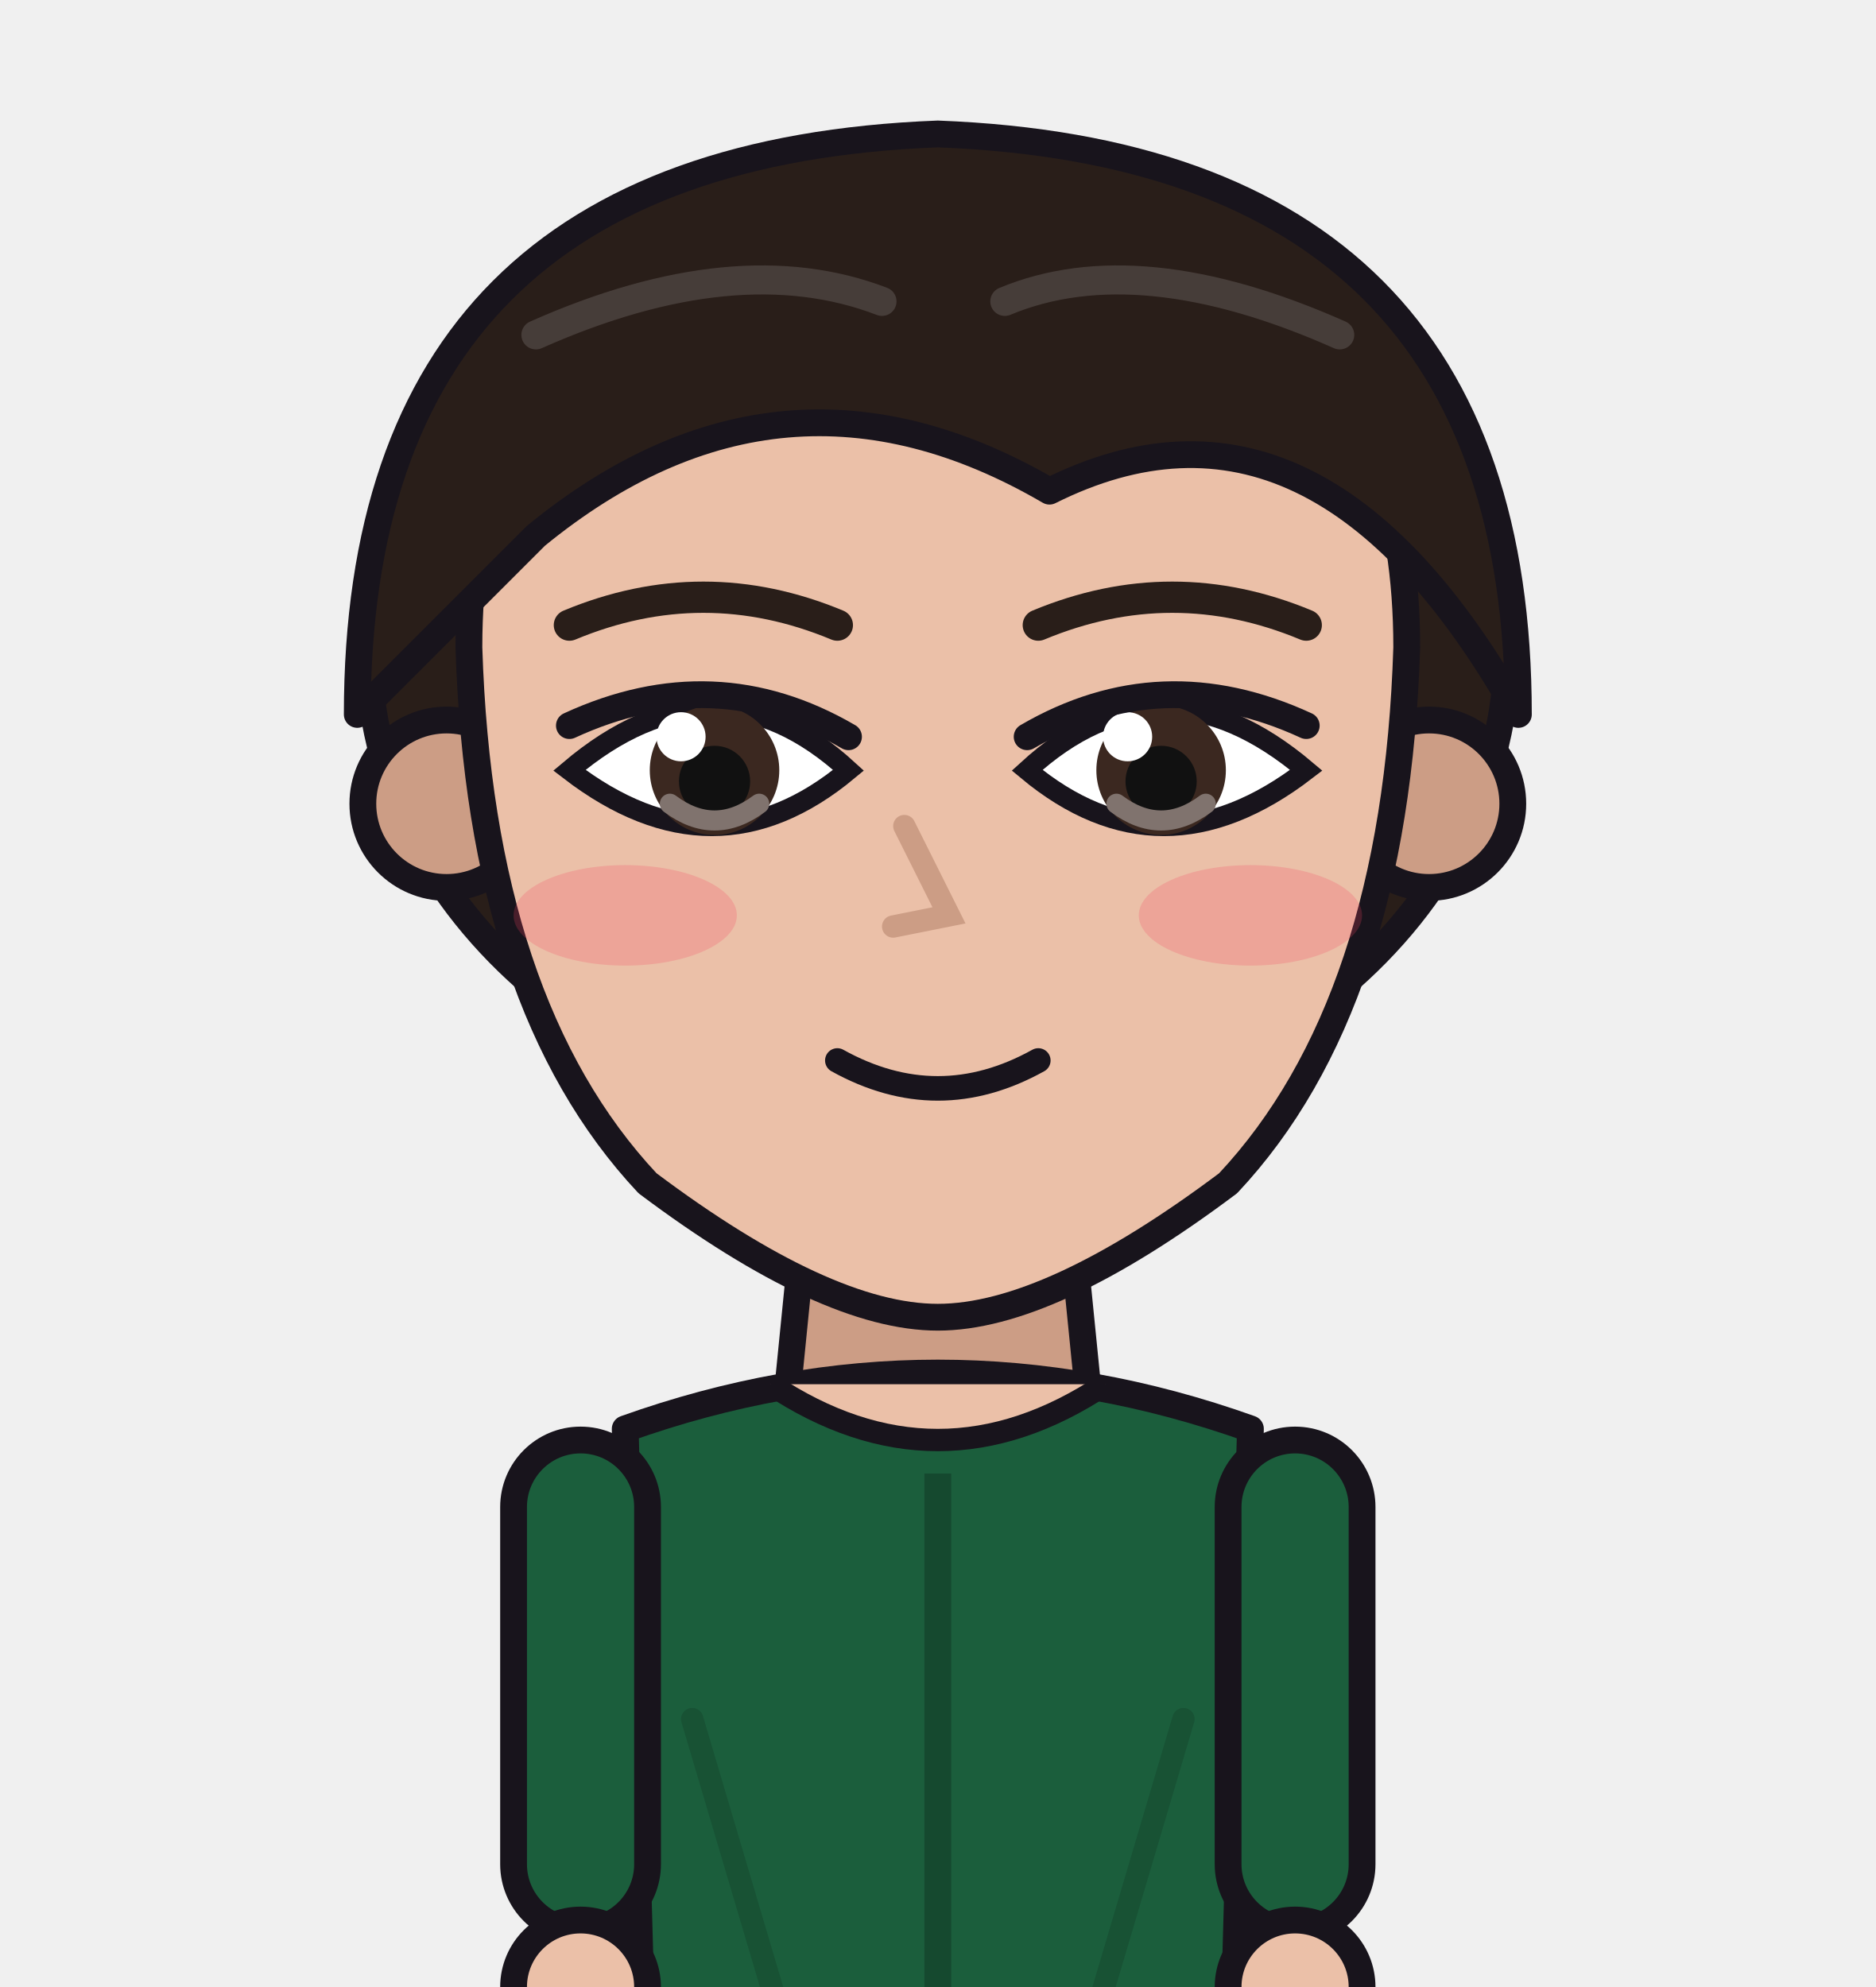
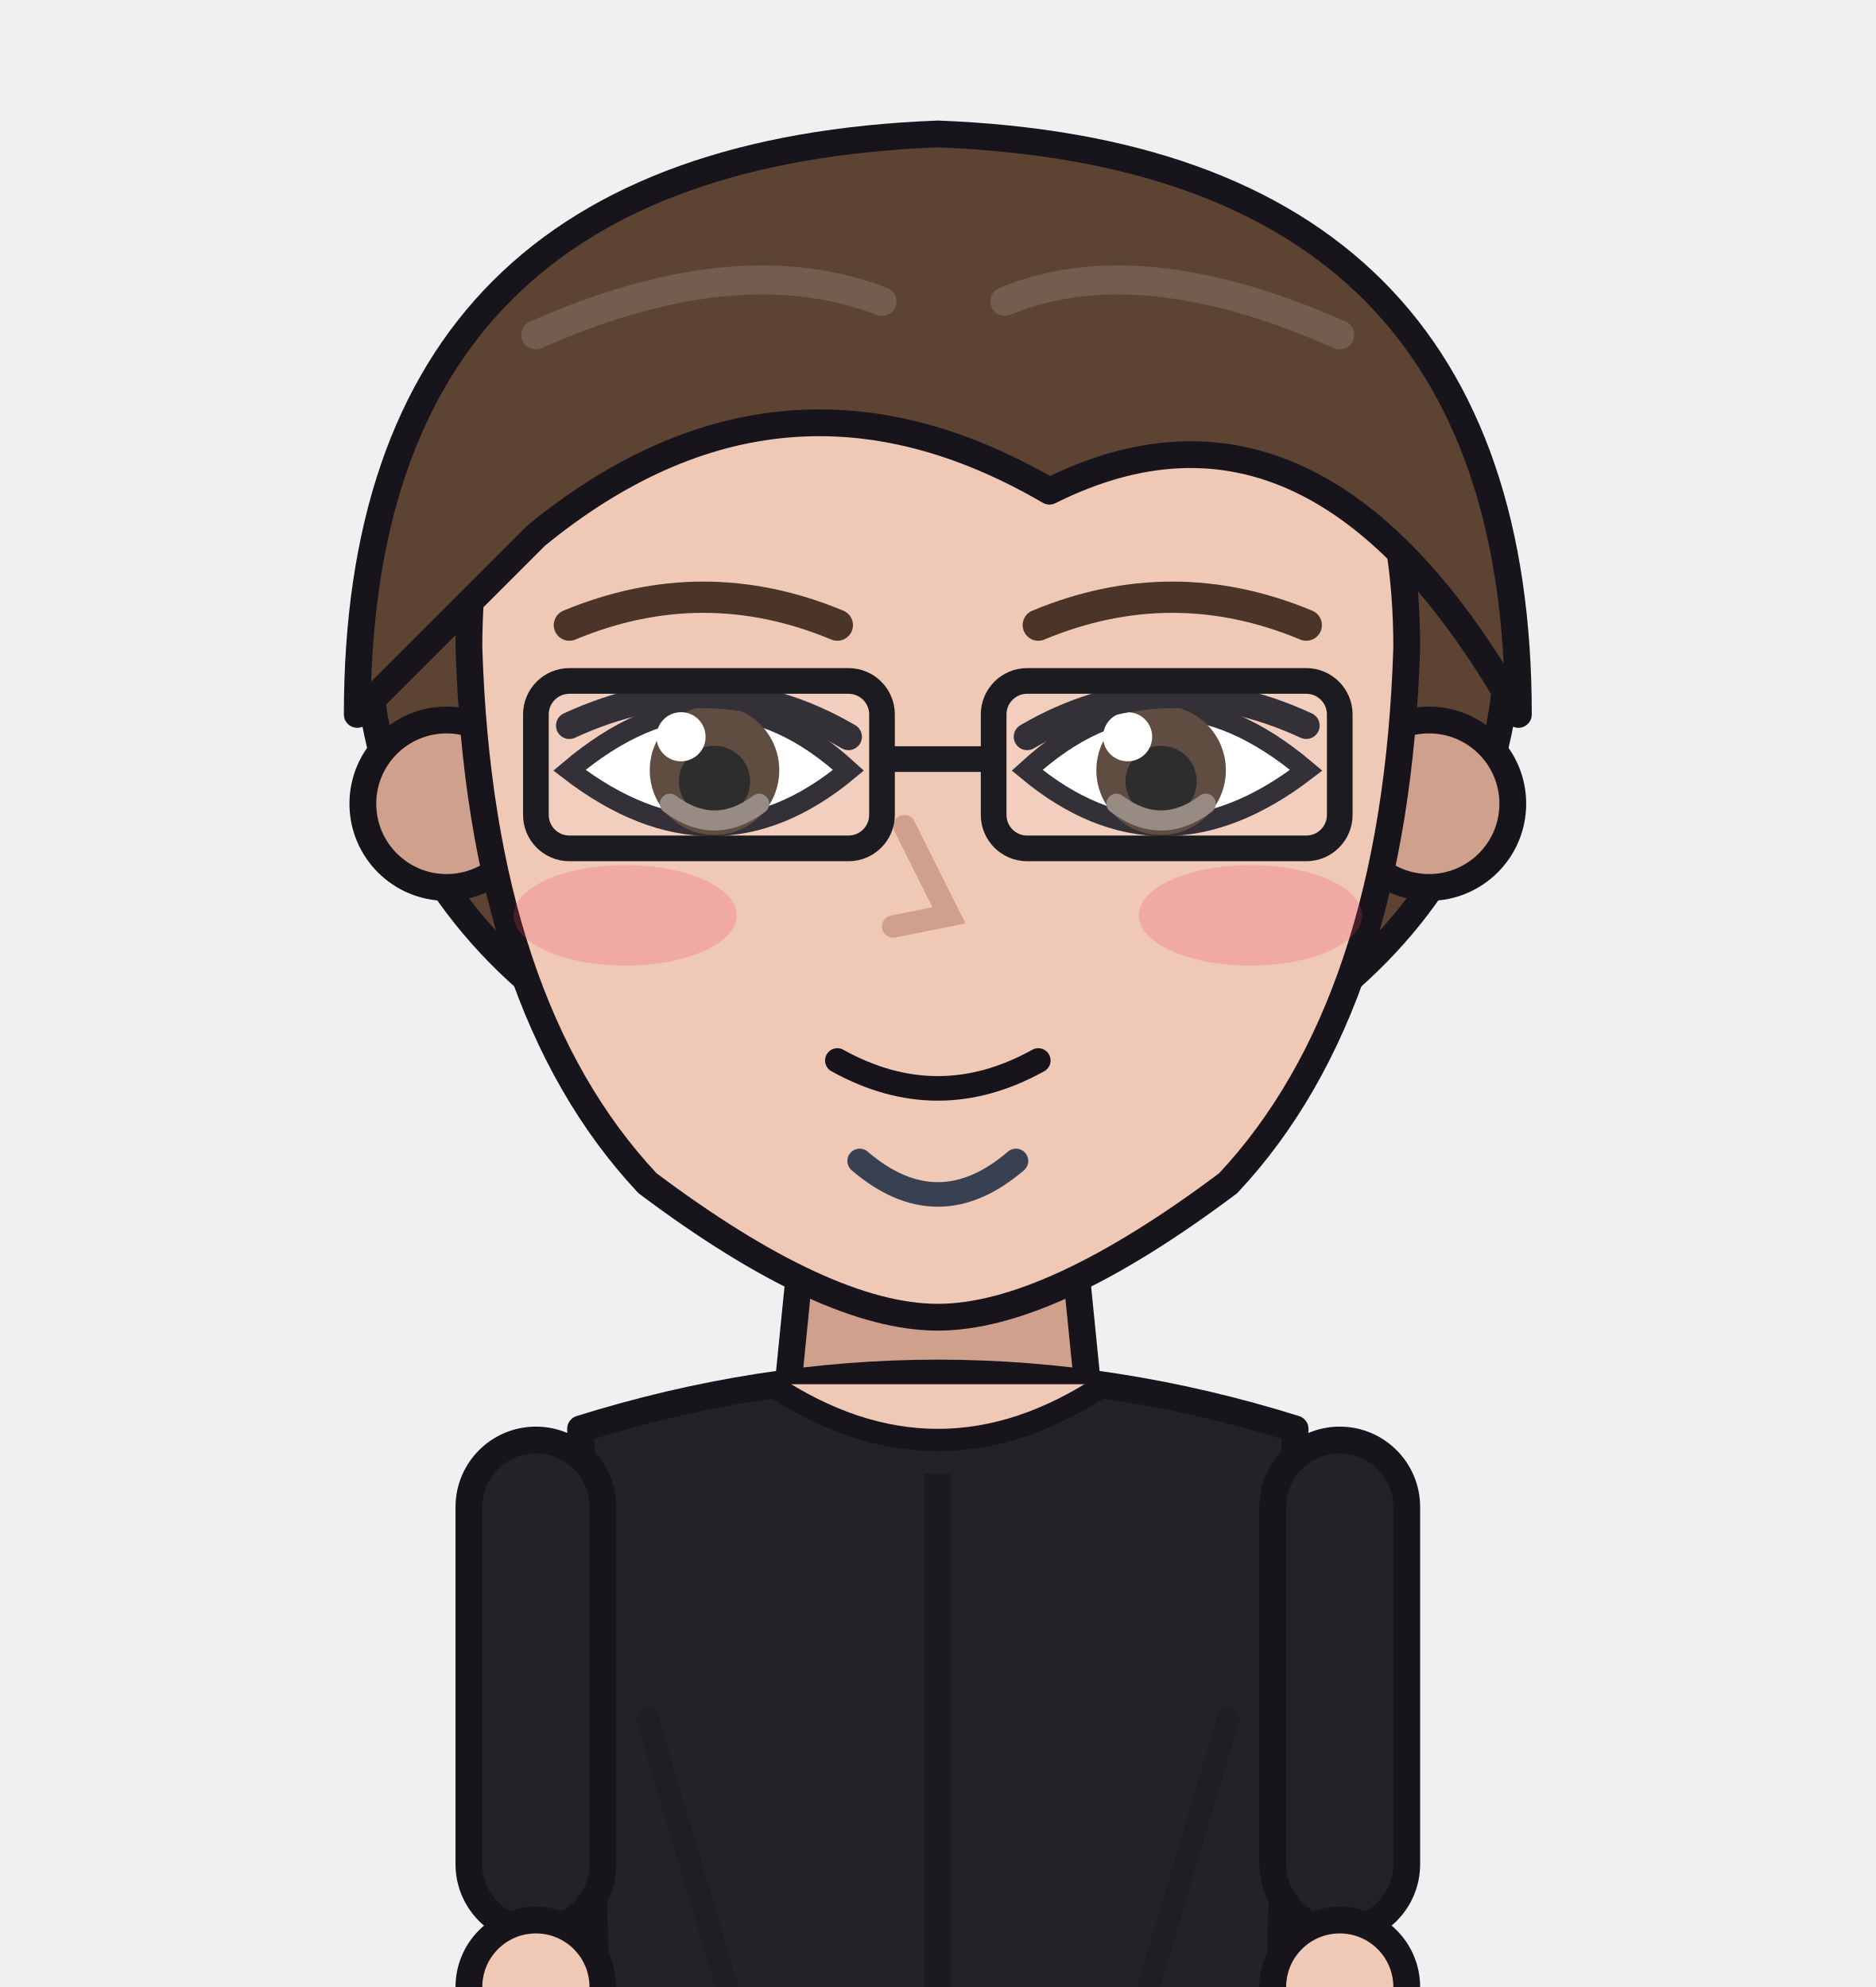
<svg xmlns="http://www.w3.org/2000/svg" viewBox="26 14 168 178" class="luiggi-rig-svg" data-char="tiago_music">
  <g class="rig-root">
    <g class="rig-hair-back">
-       <ellipse cx="110" cy="72" rx="51" ry="43" fill="#291E19" stroke="#18141C" stroke-width="2.4" />
+       <ellipse cx="110" cy="72" rx="51" ry="43" fill="#5C4332" stroke="#18141C" stroke-width="2.4" />
    </g>
    <g class="rig-legs" />
-     <path d="M98 124 L122 124 L124 144 Q110 150 96 144 Z" fill="#CC9D85" stroke="#18141C" stroke-width="2.4" />
+     <path d="M98 124 L122 124 L124 144 Q110 150 96 144 Z" fill="#CFA08C" stroke="#18141C" stroke-width="2.4" />
    <g class="rig-torso">
-       <path d="M82 142 Q110 132 138 142 L136 214 L84 214 Z" fill="#1B5E3C" stroke="#18141C" stroke-width="2.4" stroke-linejoin="round" />
-       <path d="M95 138 Q110 148 125 138" fill="#EBC0A8" stroke="#18141C" stroke-width="2" />
-       <path d="M88 168 L96 195 M132 168 L124 195" stroke="#15492f" stroke-width="2" opacity="0.6" stroke-linecap="round" />
-       <line x1="110" y1="146" x2="110" y2="213" stroke="#15492f" stroke-width="2.4" />
+       <path d="M78 142 Q110 132 142 142 L140 214 L80 214 Z" fill="#222328" stroke="#18141C" stroke-width="2.4" stroke-linejoin="round" />
+       <path d="M95 138 Q110 148 125 138" fill="#F0C8B6" stroke="#18141C" stroke-width="2" />
+       <path d="M84 168 L92 195 M136 168 L128 195" stroke="#1b1b1f" stroke-width="2" opacity="0.6" stroke-linecap="round" />
+       <line x1="110" y1="146" x2="110" y2="213" stroke="#1b1b1f" stroke-width="2.4" />
    </g>
    <g class="rig-arms">
      <g class="rig-arm-l">
-         <rect x="72" y="143" width="12" height="44" rx="6" fill="#1B5E3C" stroke="#18141C" stroke-width="2.4" />
-         <circle cx="78" cy="192" r="6" fill="#EBC0A8" stroke="#18141C" stroke-width="2.4" />
+         <rect x="68" y="143" width="12" height="44" rx="6" fill="#222328" stroke="#18141C" stroke-width="2.4" />
+         <circle cx="74" cy="192" r="6" fill="#F0C8B6" stroke="#18141C" stroke-width="2.4" />
      </g>
      <g class="rig-arm-r">
-         <rect x="136" y="143" width="12" height="44" rx="6" fill="#1B5E3C" stroke="#18141C" stroke-width="2.4" />
-         <circle cx="142" cy="192" r="6" fill="#EBC0A8" stroke="#18141C" stroke-width="2.4" />
+         <rect x="140" y="143" width="12" height="44" rx="6" fill="#222328" stroke="#18141C" stroke-width="2.4" />
+         <circle cx="146" cy="192" r="6" fill="#F0C8B6" stroke="#18141C" stroke-width="2.4" />
      </g>
    </g>
    <g class="rig-head">
-       <circle cx="66" cy="86" r="7.5" fill="#CC9D85" stroke="#18141C" stroke-width="2.4" />
-       <circle cx="154" cy="86" r="7.5" fill="#CC9D85" stroke="#18141C" stroke-width="2.4" />
-       <path d="M68 72 Q68 34 110 34 Q152 34 152 72 Q151 104 136 120 Q120 132 110 132 Q100 132 84 120 Q69 104 68 72 Z" fill="#EBC0A8" stroke="#18141C" stroke-width="2.4" stroke-linejoin="round" />
-       <path d="M107 88 L111 96 L106 97" fill="none" stroke="#CC9D85" stroke-width="2" stroke-linecap="round" />
+       <circle cx="66" cy="86" r="7.5" fill="#CFA08C" stroke="#18141C" stroke-width="2.4" />
+       <circle cx="154" cy="86" r="7.5" fill="#CFA08C" stroke="#18141C" stroke-width="2.4" />
+       <path d="M68 72 Q68 34 110 34 Q152 34 152 72 Q151 104 136 120 Q120 132 110 132 Q100 132 84 120 Q69 104 68 72 Z" fill="#F0C8B6" stroke="#18141C" stroke-width="2.4" stroke-linejoin="round" />
+       <path d="M107 88 L111 96 L106 97" fill="none" stroke="#CFA08C" stroke-width="2" stroke-linecap="round" />
      <ellipse cx="82" cy="96" rx="10" ry="4.5" fill="#F43F5E" opacity="0.22" />
      <ellipse cx="138" cy="96" rx="10" ry="4.5" fill="#F43F5E" opacity="0.22" />
+       <path d="M103 118 Q110 124 117 118" fill="none" stroke="#374151" stroke-width="2.2" stroke-linecap="round" />
      <g class="rig-eyes">
        <path d="M77 83 Q90 72 102 83 Q90 93 77 83 Z" fill="#FFFFFF" stroke="#18141C" stroke-width="1.8" />
        <path d="M118 83 Q130 72 143 83 Q130 93 118 83 Z" fill="#FFFFFF" stroke="#18141C" stroke-width="1.8" />
-         <circle cx="90" cy="83" r="5.8" fill="#3B2820" />
-         <circle cx="130" cy="83" r="5.8" fill="#3B2820" />
+         <circle cx="90" cy="83" r="5.8" fill="#4A3528" />
+         <circle cx="130" cy="83" r="5.8" fill="#4A3528" />
        <circle cx="90" cy="84" r="3.19" fill="#111" />
        <circle cx="130" cy="84" r="3.19" fill="#111" />
-         <path d="M86 86 Q90 89 94 86" fill="none" stroke="#80736e" stroke-width="1.8" stroke-linecap="round" />
-         <path d="M126 86 Q130 89 134 86" fill="none" stroke="#80736e" stroke-width="1.8" stroke-linecap="round" />
+         <path d="M86 86 Q90 89 94 86" fill="none" stroke="#897c73" stroke-width="1.8" stroke-linecap="round" />
+         <path d="M126 86 Q130 89 134 86" fill="none" stroke="#897c73" stroke-width="1.8" stroke-linecap="round" />
        <circle cx="87" cy="80" r="2.2" fill="#FFF" />
        <circle cx="127" cy="80" r="2.2" fill="#FFF" />
        <path d="M77 79 Q90 73 102 80 M118 80 Q130 73 143 79" fill="none" stroke="#18141C" stroke-width="2.4" stroke-linecap="round" />
      </g>
      <g class="rig-brows">
-         <path d="M77 70 Q89 65 101 70" fill="none" stroke="#291E19" stroke-width="2.8" stroke-linecap="round" />
-         <path d="M119 70 Q131 65 143 70" fill="none" stroke="#291E19" stroke-width="2.8" stroke-linecap="round" />
+         <path d="M77 70 Q89 65 101 70" fill="none" stroke="#4A3528" stroke-width="2.8" stroke-linecap="round" />
+         <path d="M119 70 Q131 65 143 70" fill="none" stroke="#4A3528" stroke-width="2.8" stroke-linecap="round" />
      </g>
      <g class="rig-mouth">
        <path d="M101 109 Q110 114 119 109" fill="none" stroke="#18141C" stroke-width="2.2" stroke-linecap="round" />
      </g>
    </g>
    <g class="rig-hair-front">
-       <path d="M58 78 Q58 28 110 26 Q162 28 162 78 Q144 46 120 58 Q96 44 74 62 Z" fill="#291E19" stroke="#18141C" stroke-width="2.4" stroke-linejoin="round" />
-       <path d="M74 44 Q92 36 105 41 M116 41 Q128 36 146 44" fill="none" stroke="#5f5653" stroke-width="2.6" opacity="0.55" stroke-linecap="round" />
+       <path d="M58 78 Q58 28 110 26 Q162 28 162 78 Q144 46 120 58 Q96 44 74 62 Z" fill="#5C4332" stroke="#18141C" stroke-width="2.4" stroke-linejoin="round" />
+       <path d="M74 44 Q92 36 105 41 M116 41 Q128 36 146 44" fill="none" stroke="#857265" stroke-width="2.6" opacity="0.55" stroke-linecap="round" />
    </g>
-     <g class="rig-accessories" />
+     <g class="rig-accessories">
+       <rect x="74" y="75" width="31" height="15" rx="3" fill="rgba(255,255,255,0.12)" stroke="#1C1C20" stroke-width="2.3" />
+       <rect x="115" y="75" width="31" height="15" rx="3" fill="rgba(255,255,255,0.12)" stroke="#1C1C20" stroke-width="2.3" />
+       <line x1="105" y1="82" x2="115" y2="82" stroke="#1C1C20" stroke-width="2.3" />
+     </g>
  </g>
</svg>
